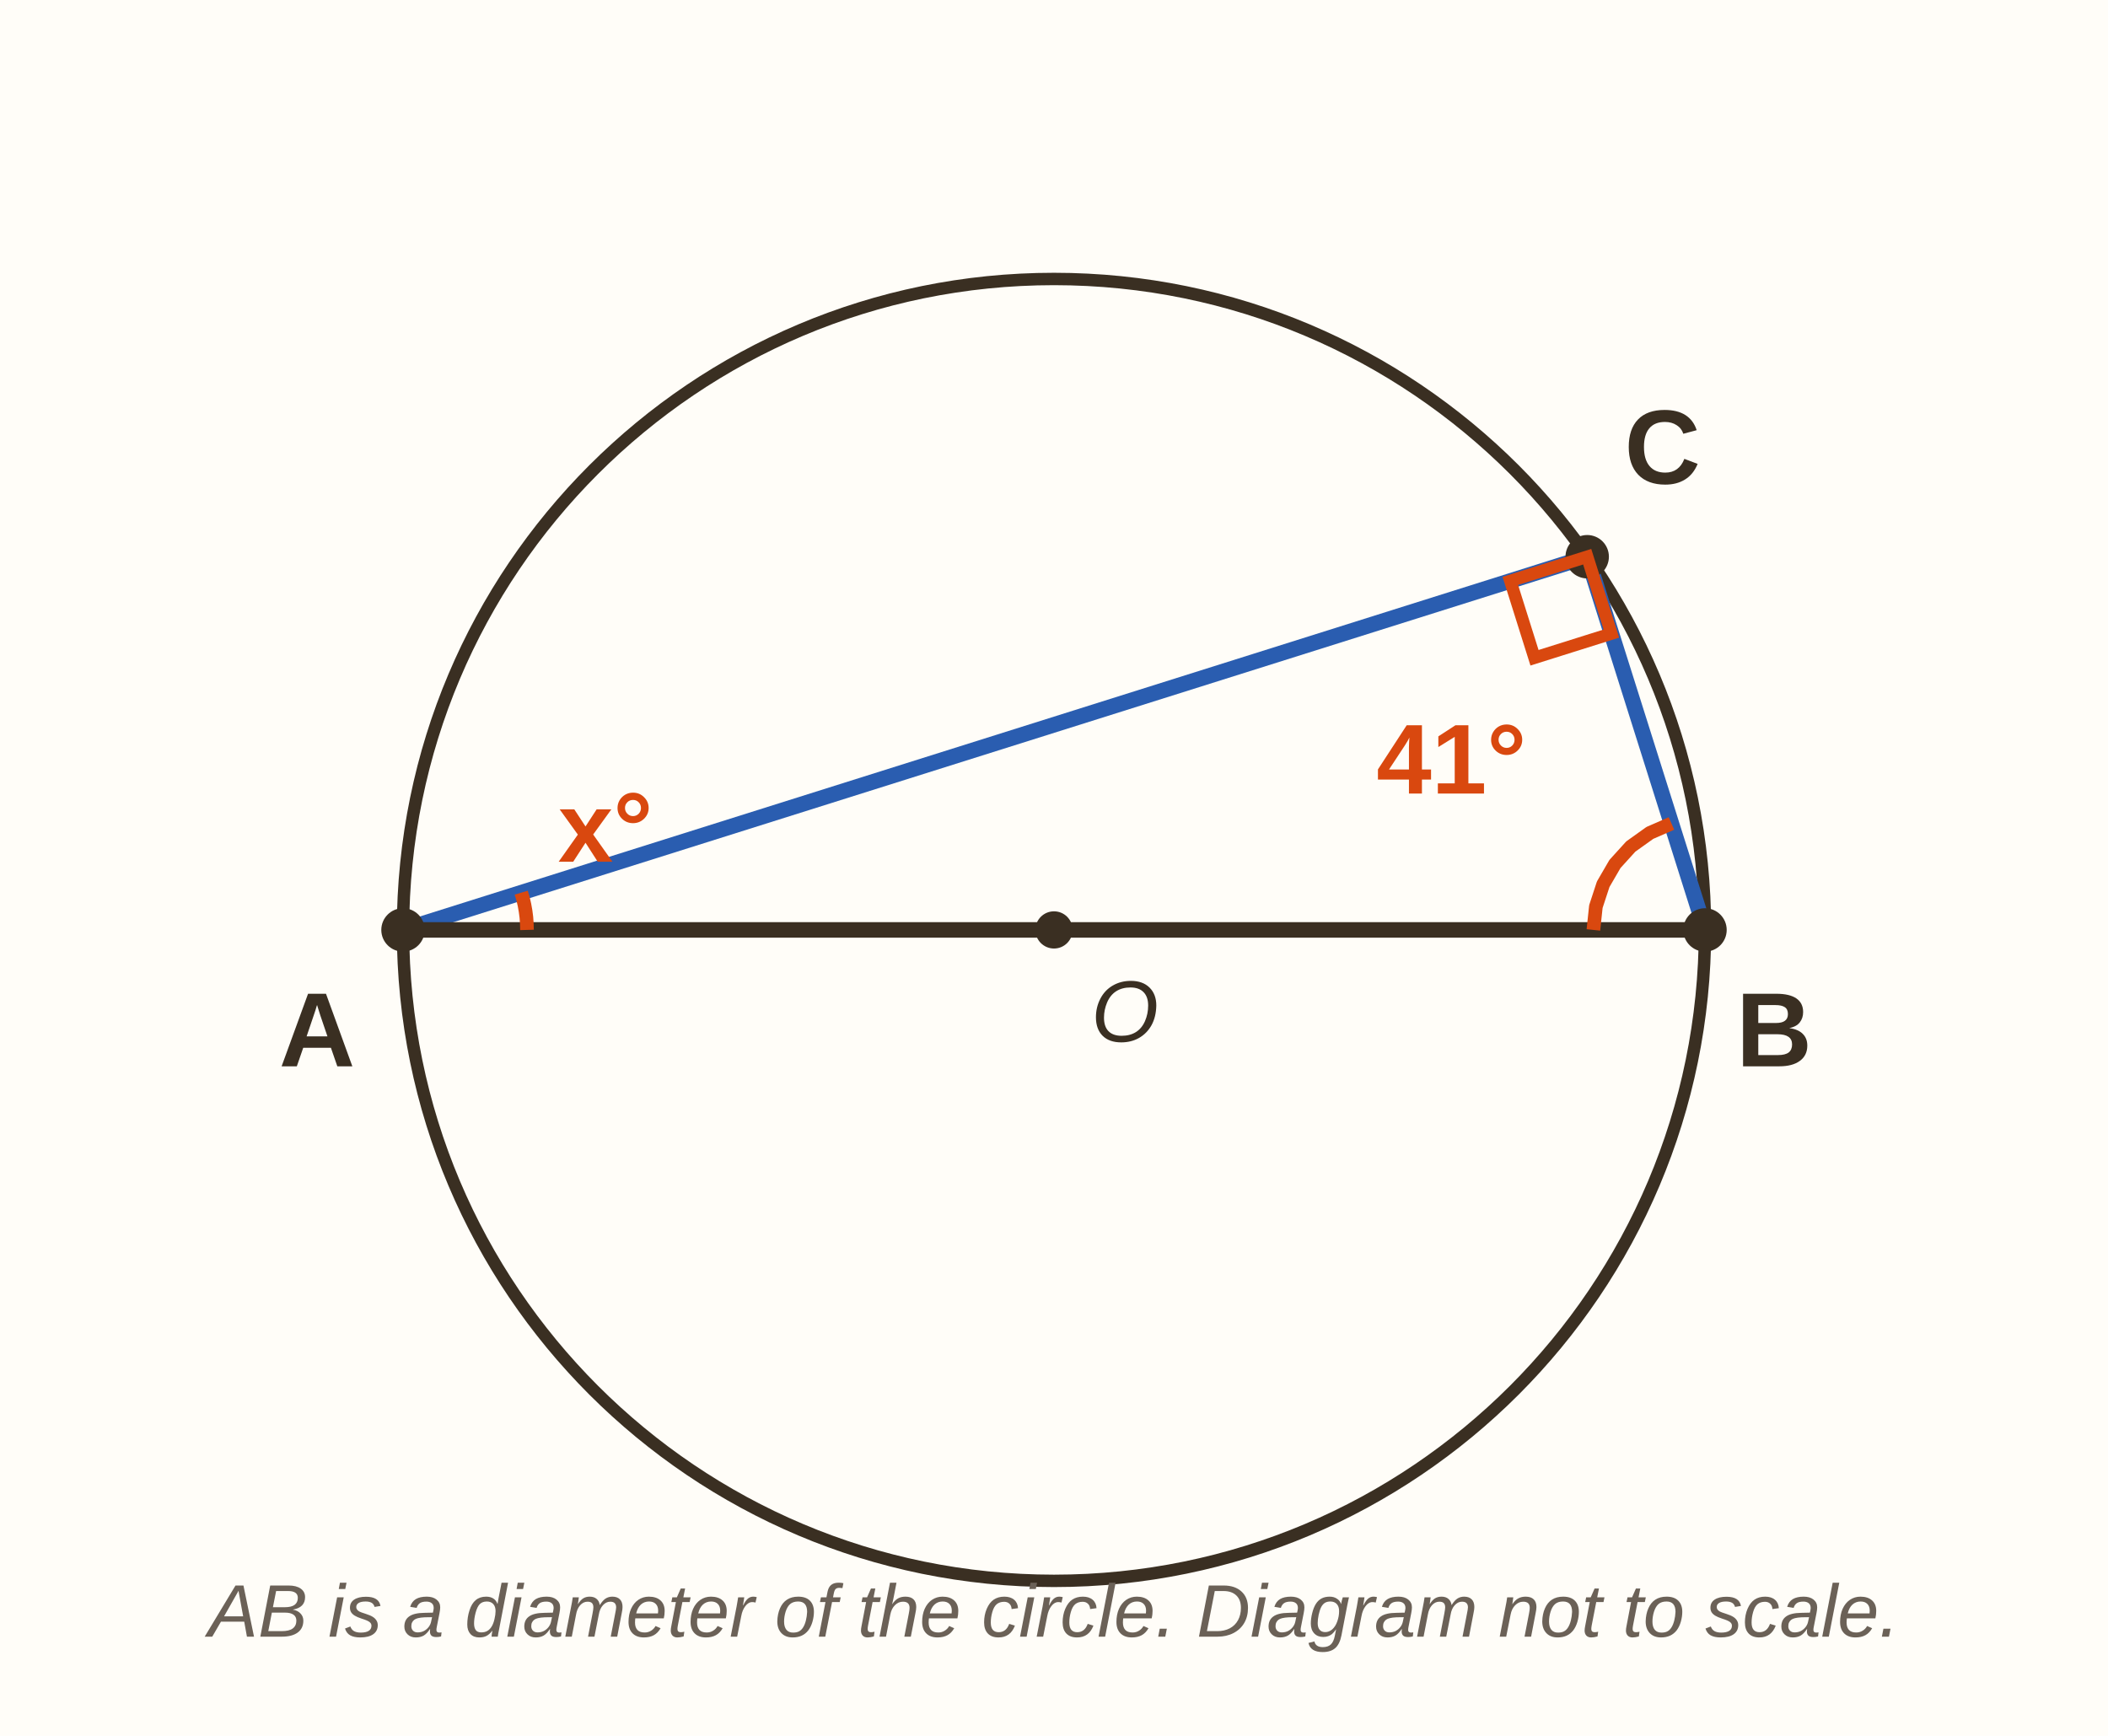
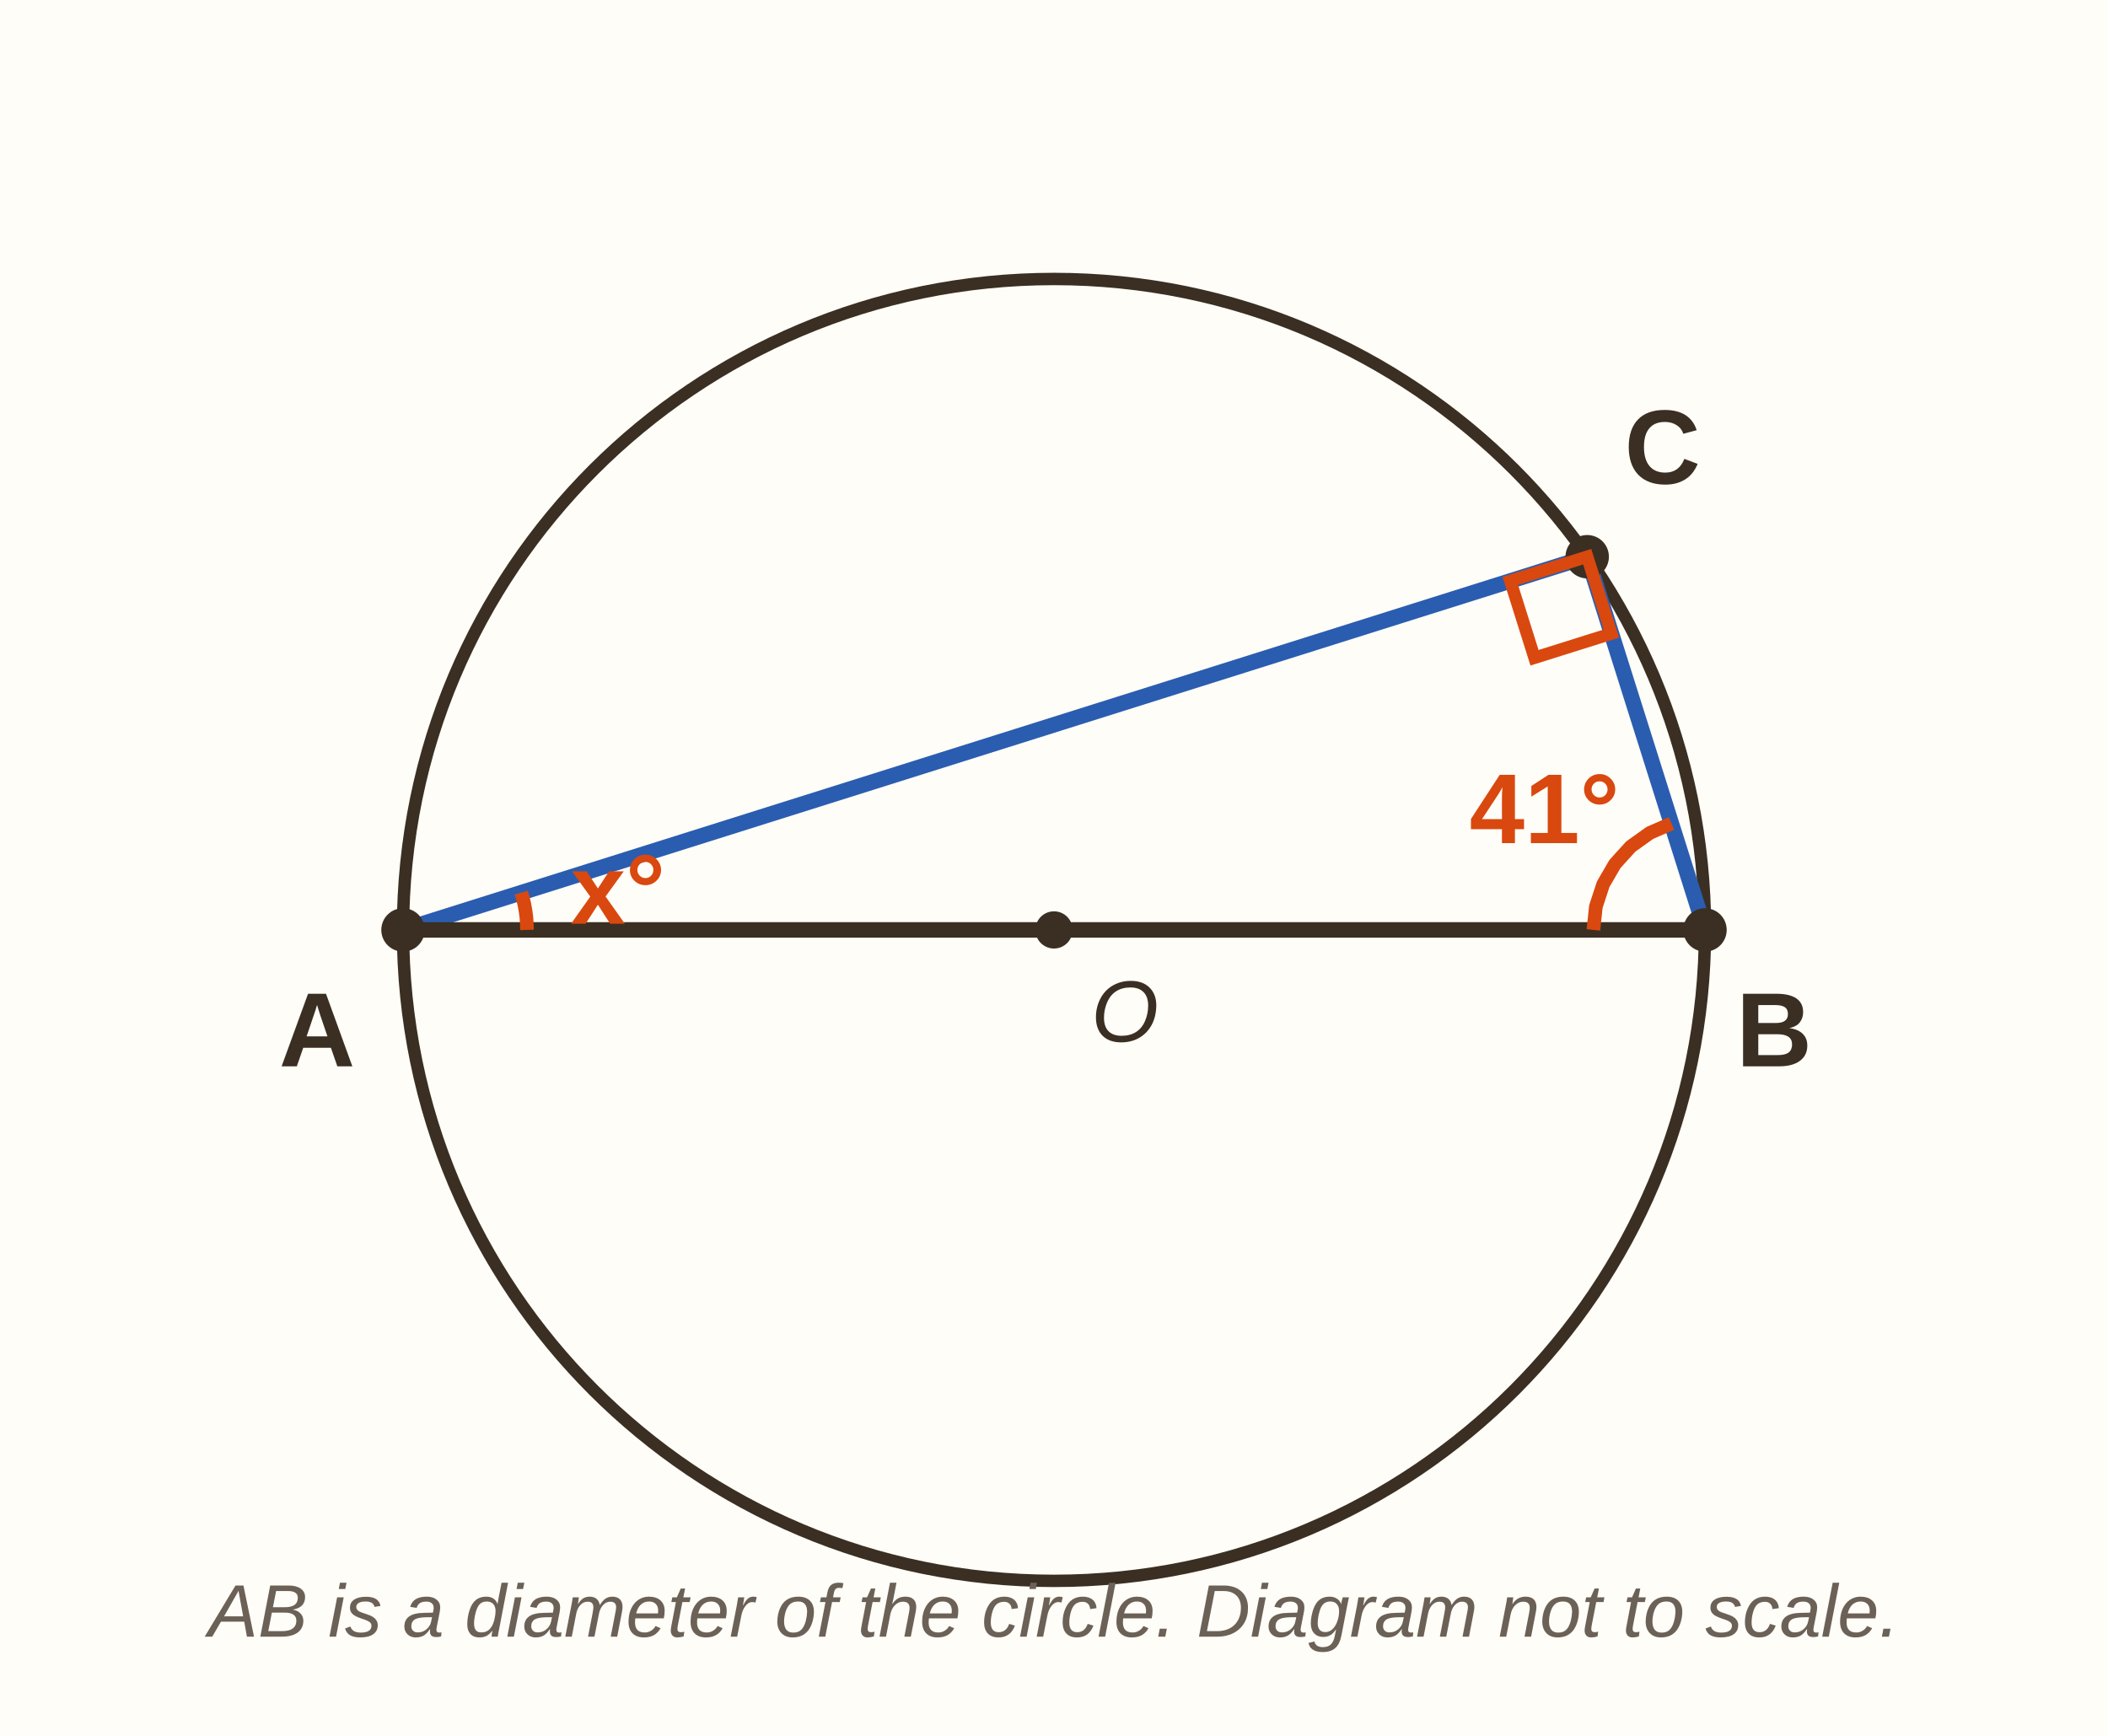
<svg xmlns="http://www.w3.org/2000/svg" viewBox="0 0 340 280" role="img" aria-labelledby="title desc">
  <rect width="340" height="280" fill="#fffdf8" />
  <circle cx="170" cy="150" r="105" fill="none" stroke="#3a2f22" stroke-width="2" />
  <g stroke="#2a5db0" stroke-width="2.5" stroke-linecap="round">
    <line x1="65" y1="150" x2="256.0" y2="89.8" />
    <line x1="275" y1="150" x2="256.0" y2="89.8" />
  </g>
  <line x1="65" y1="150" x2="275" y2="150" stroke="#3a2f22" stroke-width="2.5" stroke-linecap="round" />
  <g fill="#3a2f22">
    <circle cx="65" cy="150" r="3.5" />
    <circle cx="275" cy="150" r="3.5" />
    <circle cx="256.0" cy="89.8" r="3.5" />
    <circle cx="170" cy="150" r="3" />
  </g>
  <g fill="#3a2f22" font-family="Arial, sans-serif" font-size="17" font-weight="700">
    <text x="45" y="172">A</text>
    <text x="280" y="172">B</text>
    <text x="262" y="78">C</text>
    <text x="176" y="168" font-size="14" font-weight="400" font-style="italic">O</text>
  </g>
  <path d="M256.0 89.8 L243.6 93.7 L247.5 106.1 L259.9 102.2 Z" fill="none" stroke="#d9480f" stroke-width="2" />
  <path d="M85.00,150.00 L84.97,148.98 L84.90,147.97 L84.77,146.96 L84.59,145.96 L84.36,144.96 L84.07,143.99" fill="none" stroke="#d9480f" stroke-width="2.2" stroke-linejoin="round" />
-   <text x="90" y="139" fill="#d9480f" font-family="Arial, sans-serif" font-size="16" font-weight="700">x°</text>
+   <text x="92" y="149" fill="#d9480f" font-family="Arial, sans-serif" font-size="16" font-weight="700">x°</text>
  <path d="M257.00,150.00 L257.40,146.23 L258.58,142.63 L260.48,139.36 L263.03,136.55 L266.11,134.35 L269.59,132.83" fill="none" stroke="#d9480f" stroke-width="2.2" stroke-linejoin="round" />
-   <text x="222" y="128" fill="#d9480f" font-family="Arial, sans-serif" font-size="16" font-weight="700">41°</text>
+   <text x="237" y="136" fill="#d9480f" font-family="Arial, sans-serif" font-size="16" font-weight="700">41°</text>
  <text x="170" y="264" text-anchor="middle" fill="#6b6157" font-family="Arial, sans-serif" font-size="12" font-style="italic">AB is a diameter of the circle. Diagram not to scale.</text>
</svg>
